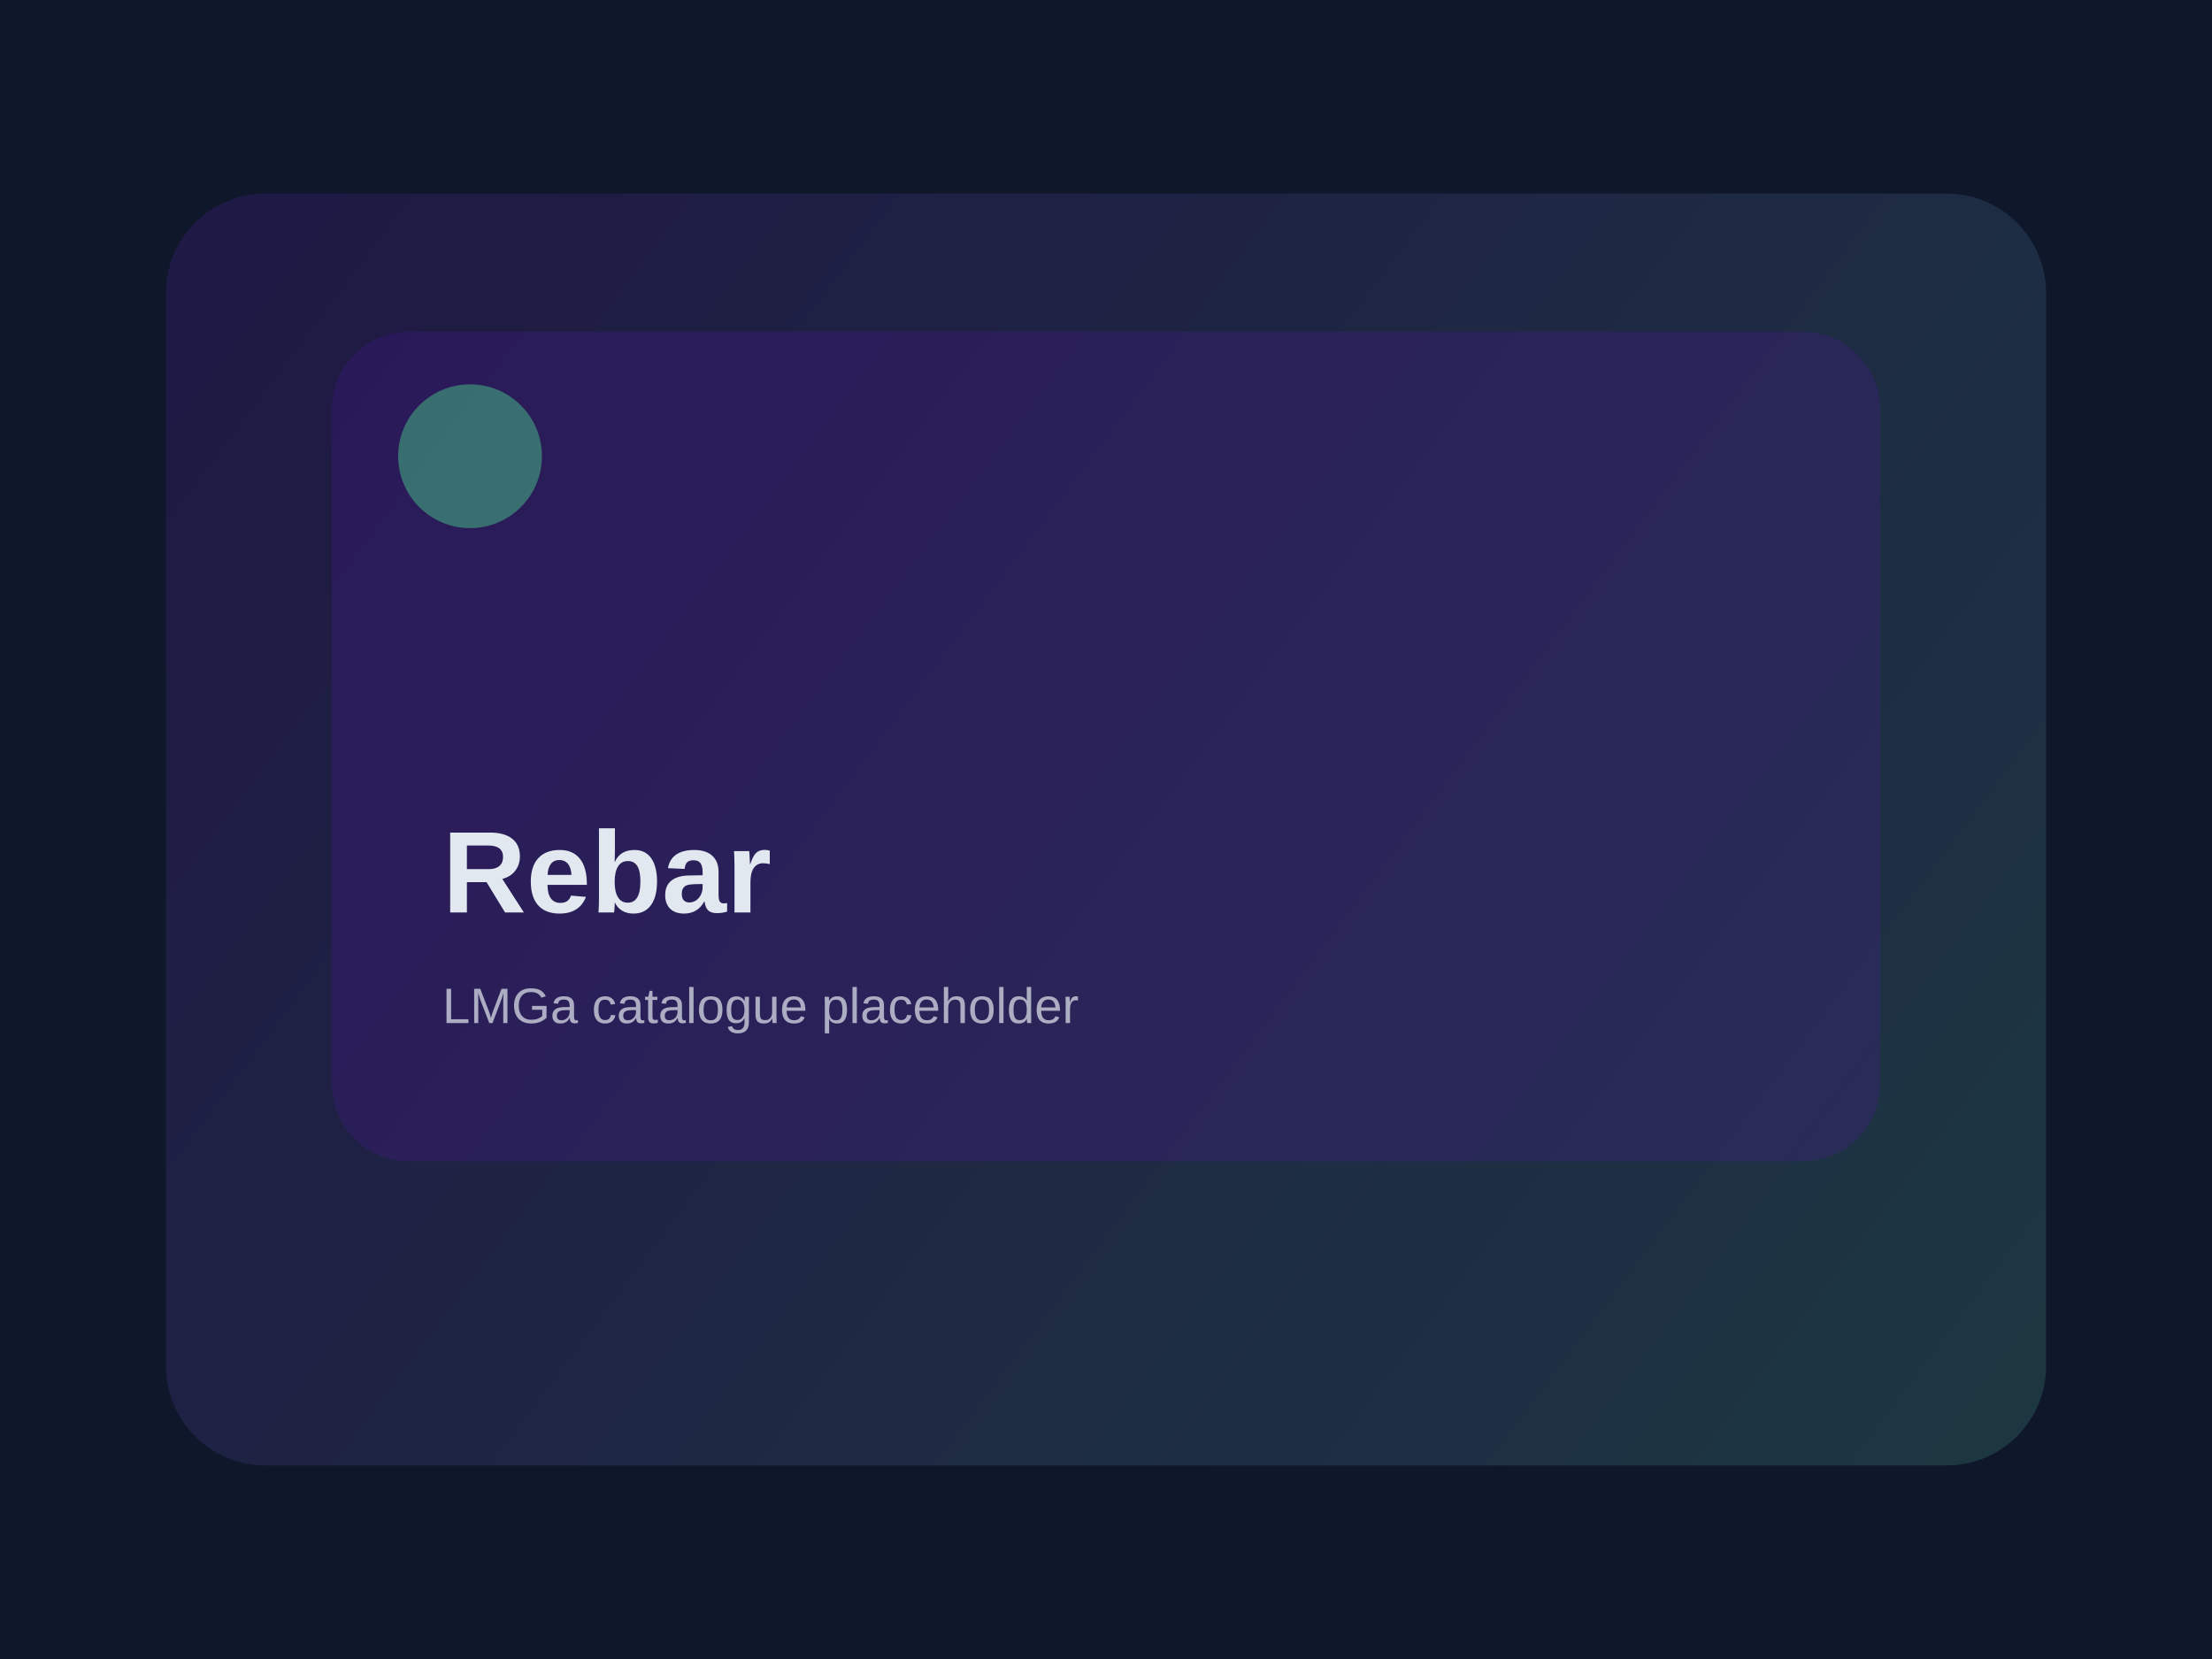
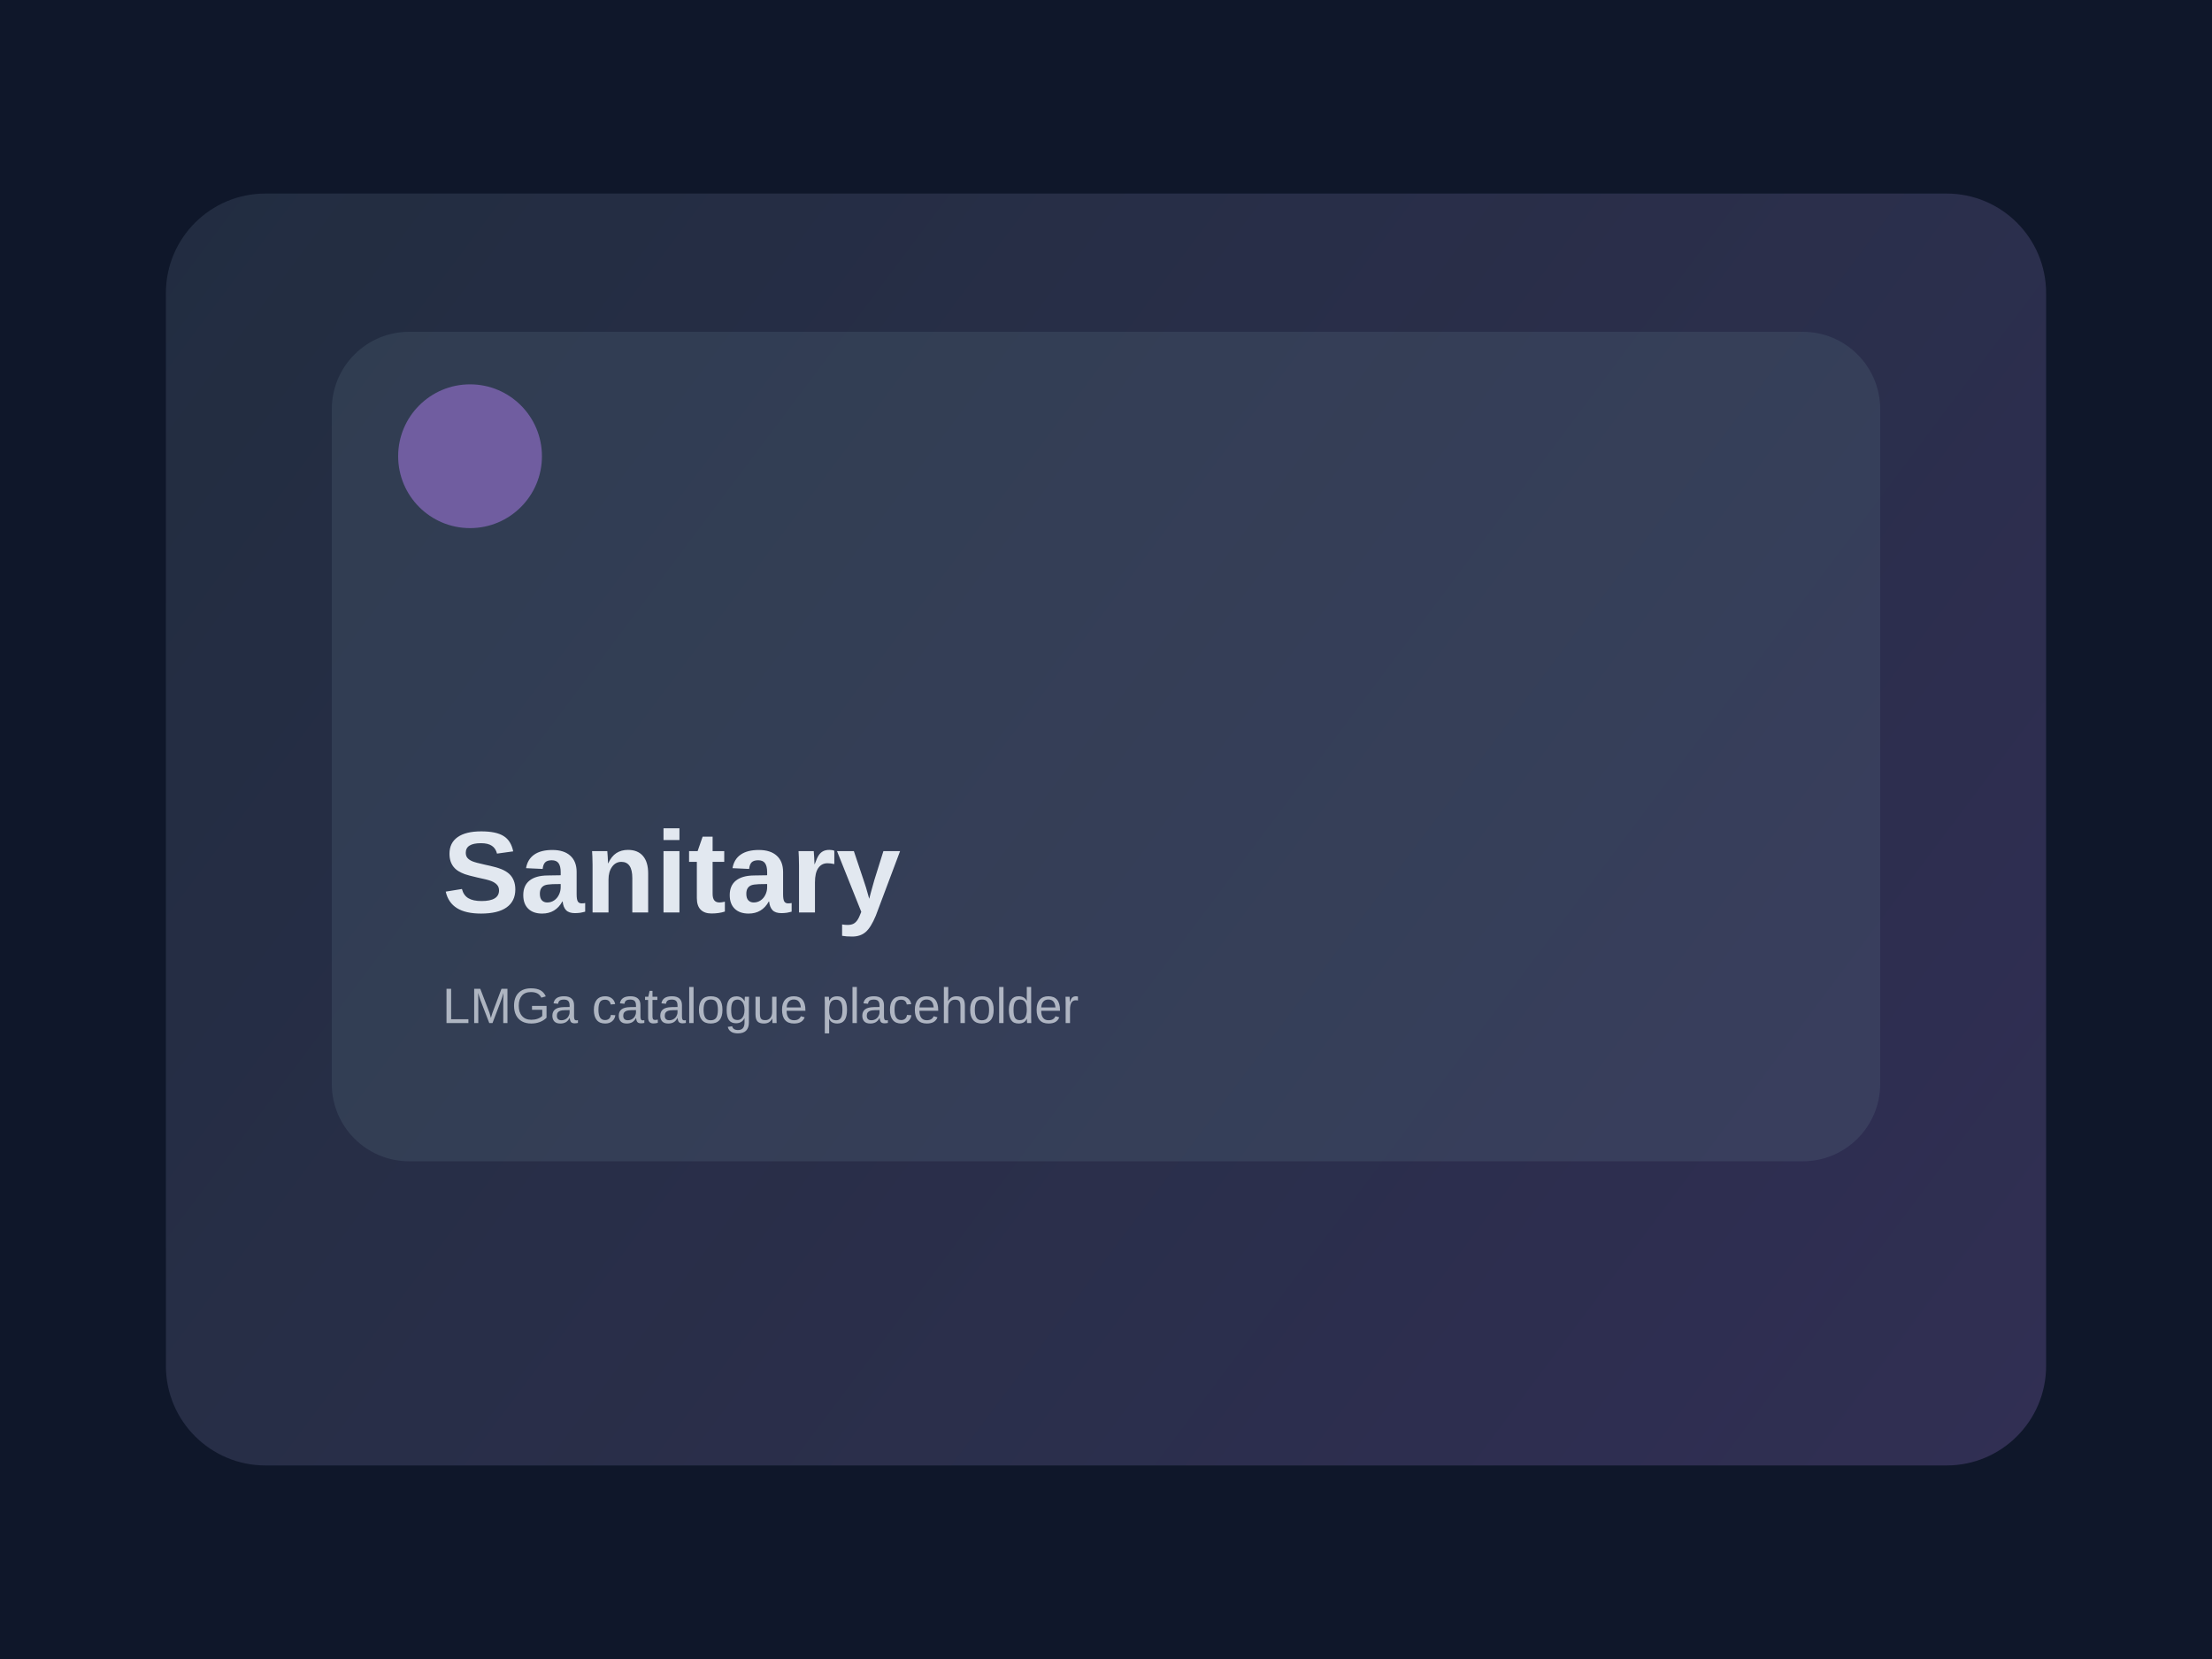
<svg xmlns="http://www.w3.org/2000/svg" width="800" height="600" viewBox="0 0 800 600" fill="none">
  <defs>
    <linearGradient id="g" x1="0" y1="0" x2="800" y2="600" gradientUnits="userSpaceOnUse">
-       <stop offset="0" stop-color="#6112b7" stop-opacity="0.55" />
-       <stop offset="1" stop-color="#42a77f" stop-opacity="0.75" />
+       <stop offset="0" stop-color="#6a8696" stop-opacity="0.55" />
+       <stop offset="1" stop-color="#9973d3" stop-opacity="0.75" />
    </linearGradient>
  </defs>
  <rect width="800" height="600" fill="#0f172a" />
  <rect x="60" y="70" width="680" height="460" rx="36" fill="url(#g)" opacity="0.35" />
-   <rect x="120" y="120" width="560" height="300" rx="28" fill="#6112b7" opacity="0.18" />
-   <circle cx="170" cy="165" r="26" fill="#42a77f" opacity="0.6" />
-   <text x="160" y="330" font-family="Arial, Helvetica, sans-serif" font-size="42" font-weight="700" fill="#e2e8f0">Rebar</text>
+   <rect x="120" y="120" width="560" height="300" rx="28" fill="#6a8696" opacity="0.18" />
+   <circle cx="170" cy="165" r="26" fill="#9973d3" opacity="0.6" />
+   <text x="160" y="330" font-family="Arial, Helvetica, sans-serif" font-size="42" font-weight="700" fill="#e2e8f0">Sanitary</text>
  <text x="160" y="370" font-family="Arial, Helvetica, sans-serif" font-size="18" font-weight="500" fill="#e2e8f0" opacity="0.7">LMGa catalogue placeholder</text>
</svg>
